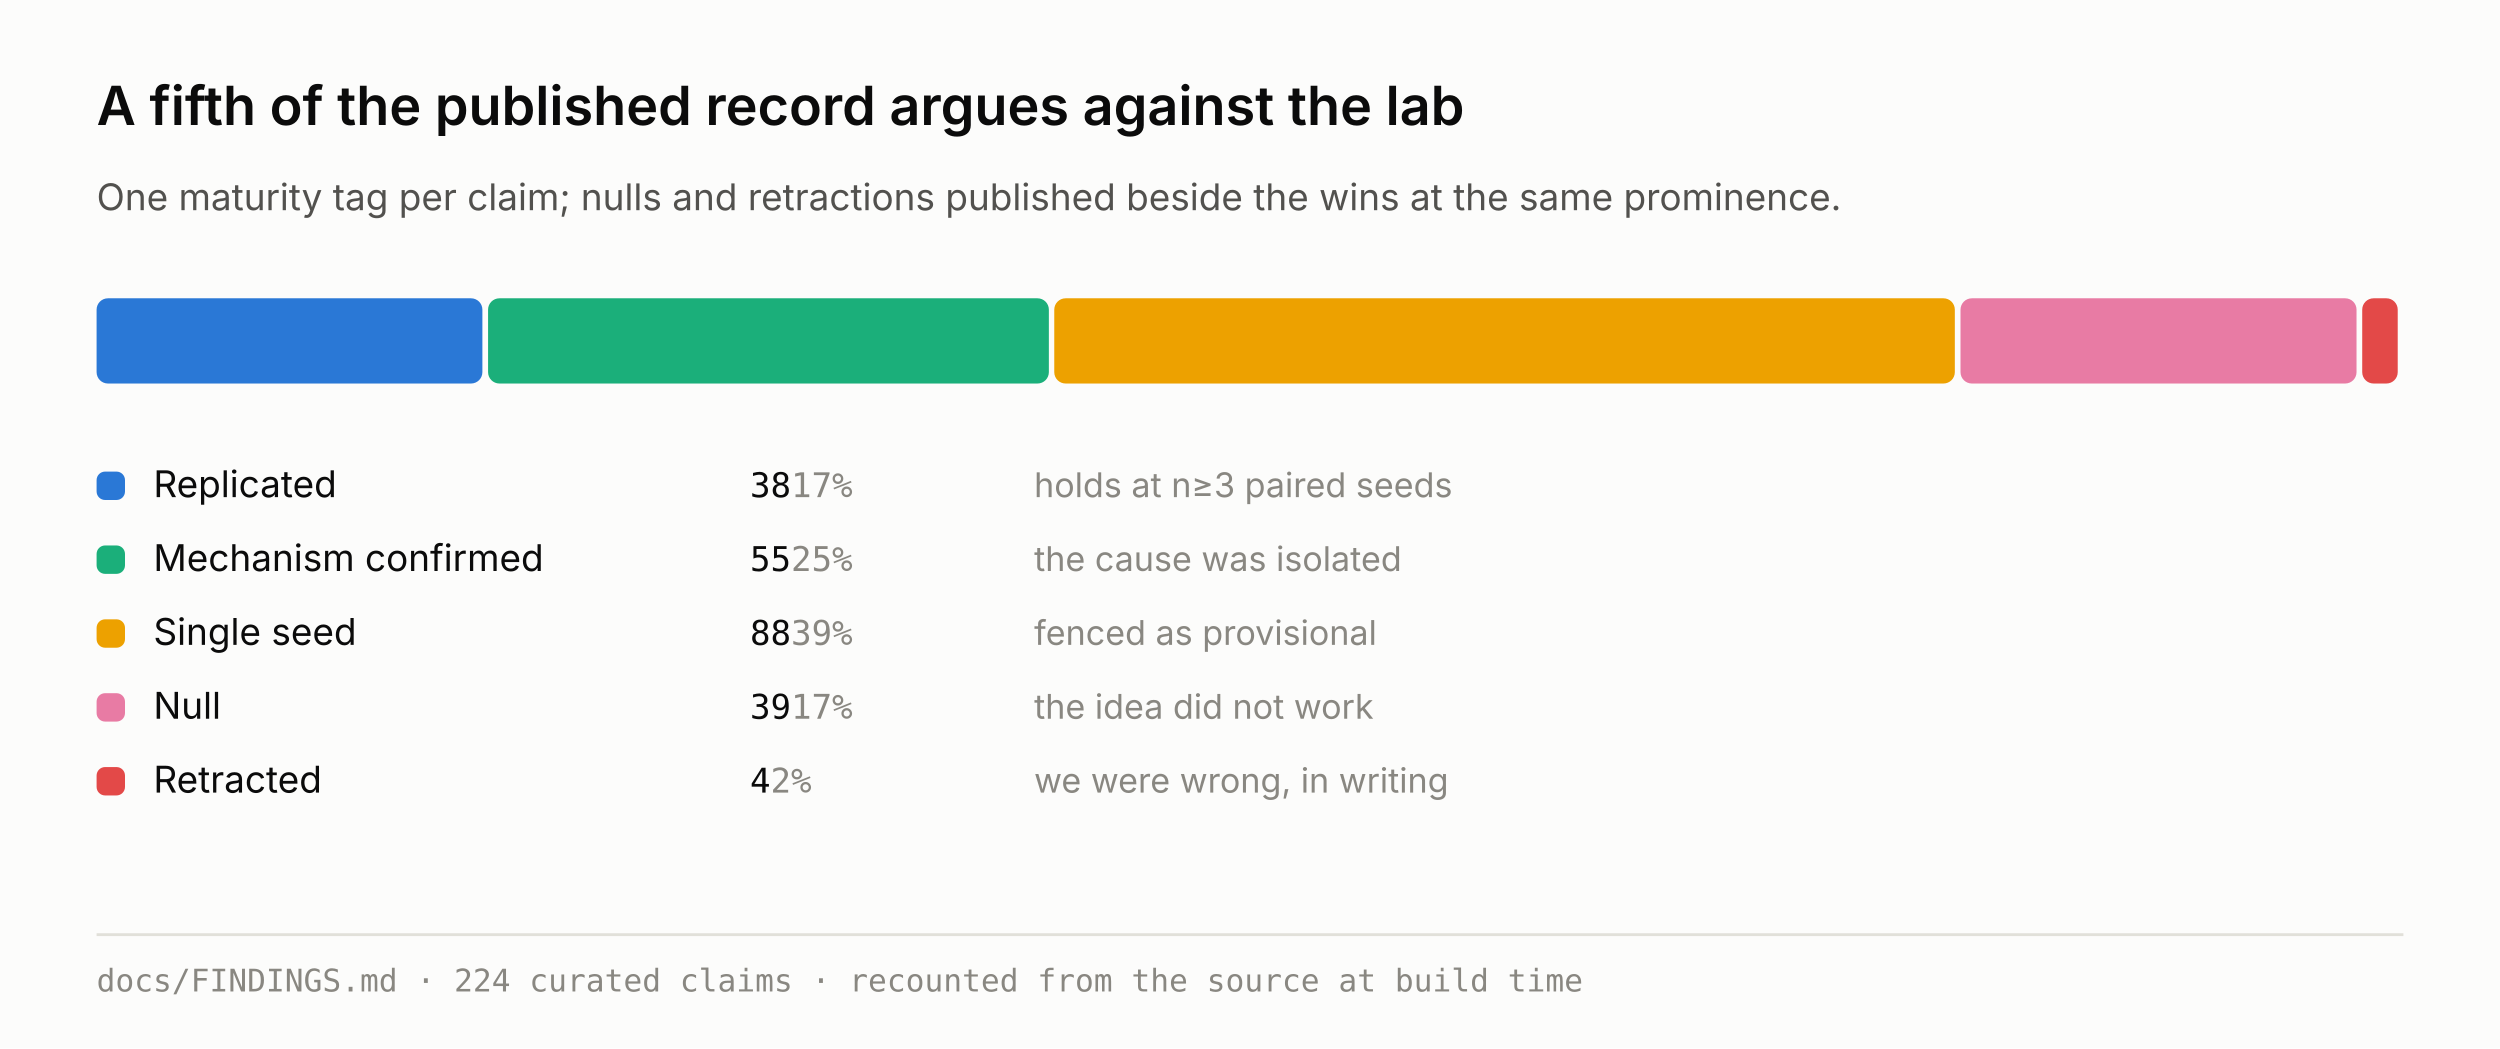
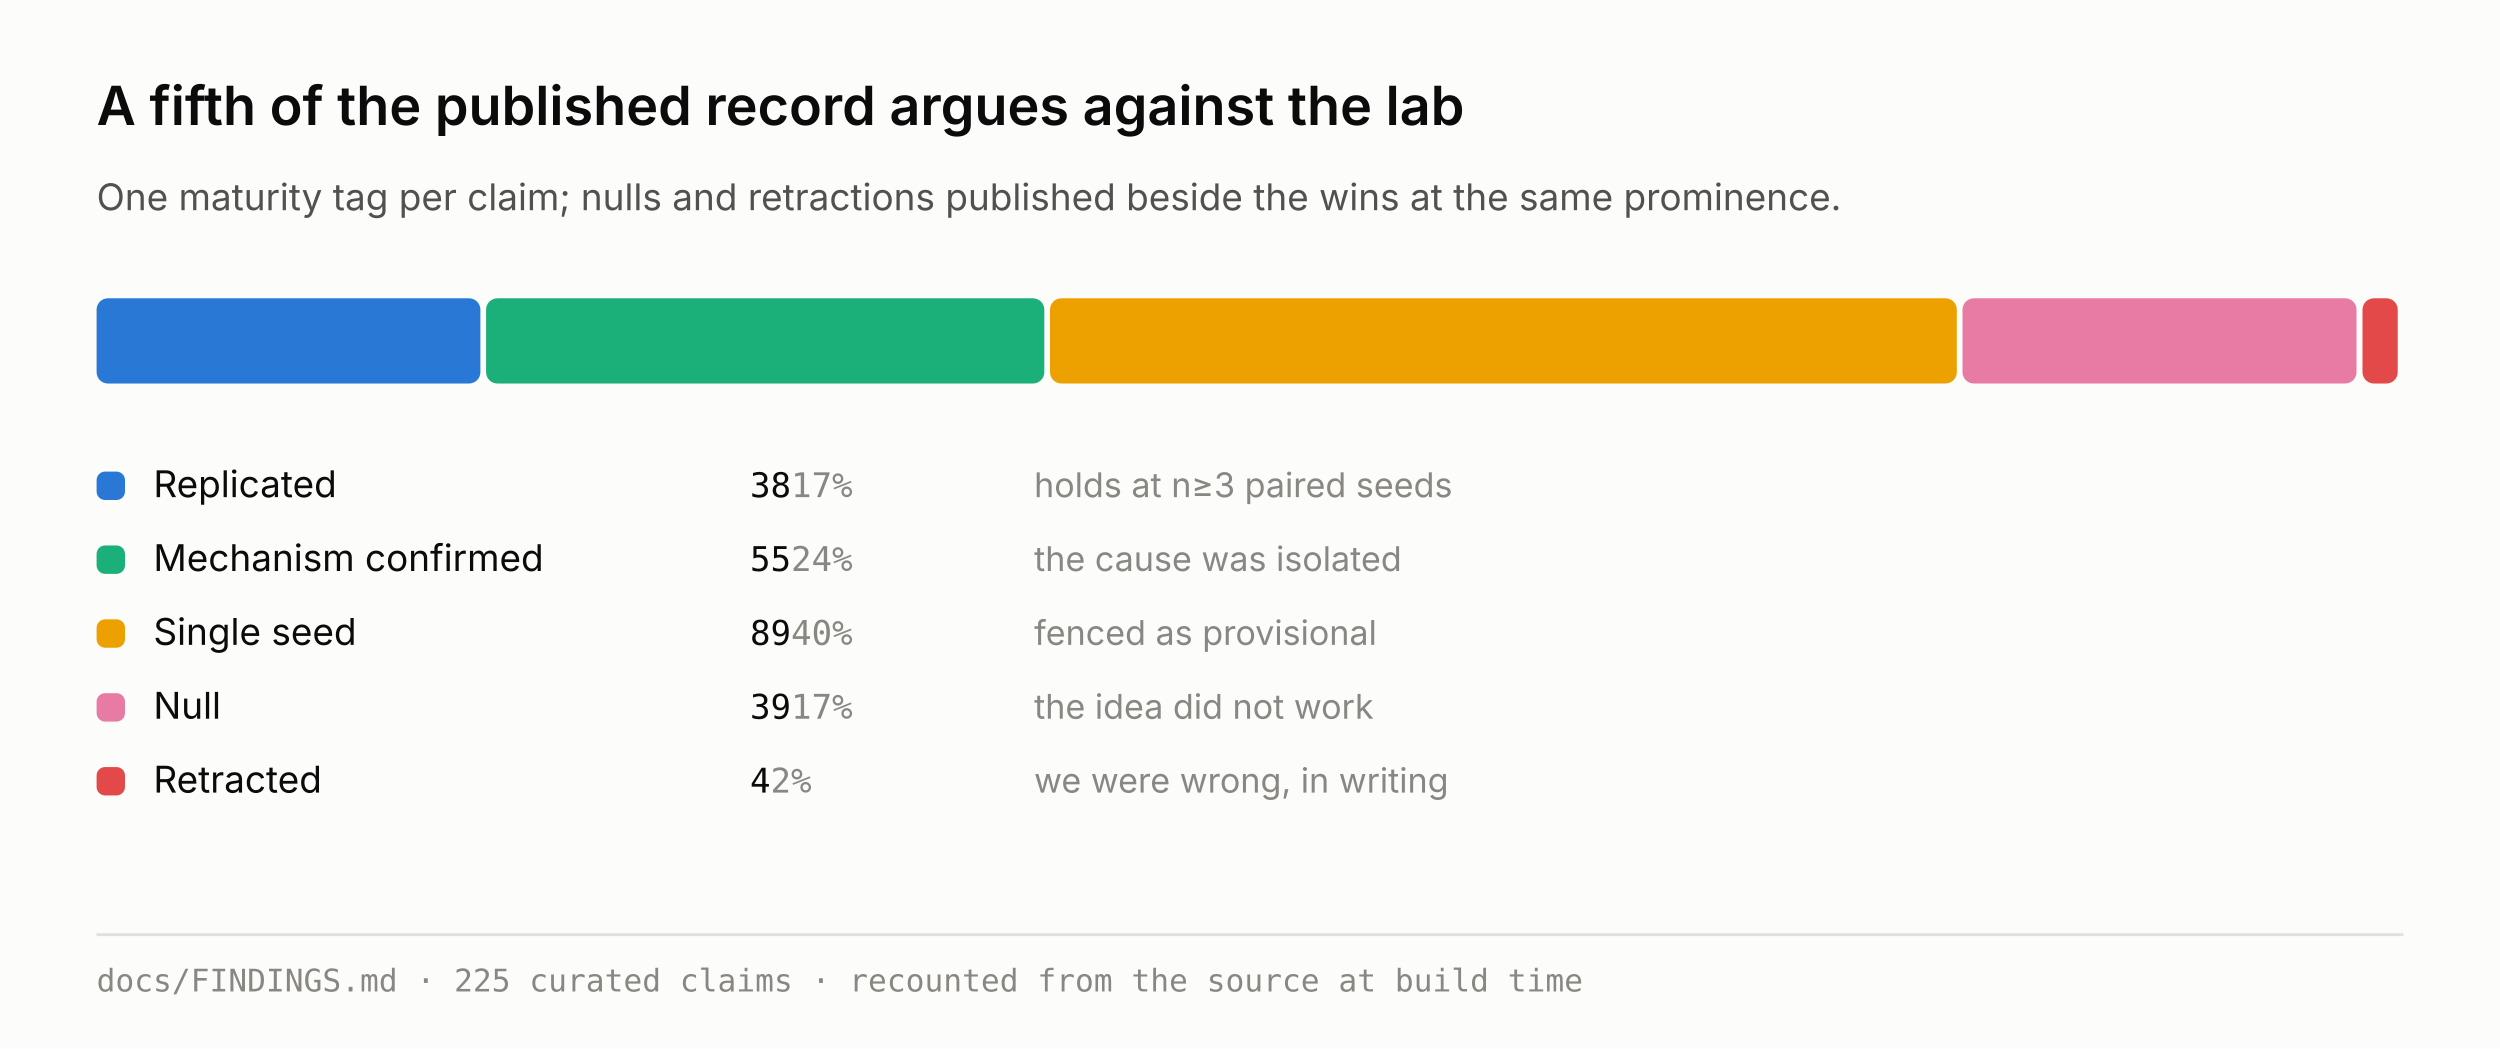
<svg xmlns="http://www.w3.org/2000/svg" width="880" height="369" viewBox="0 0 880 369" role="img">
  <rect width="880" height="369" fill="#fcfcfb" />
  <text x="34" y="44" font-family="Inter, -apple-system, BlinkMacSystemFont, 'Segoe UI', sans-serif" font-size="19" font-weight="600" fill="#0b0b0b">A fifth of the published record argues against the lab</text>
  <text x="34" y="74" font-family="Inter, -apple-system, BlinkMacSystemFont, 'Segoe UI', sans-serif" font-size="13" fill="#52514e">One maturity tag per claim; nulls and retractions published beside the wins at the same prominence.</text>
-   <rect x="34.0" y="105" width="135.8" height="30" rx="4" fill="#2a78d6" />
-   <rect x="171.8" y="105" width="197.4" height="30" rx="4" fill="#1baf7a" />
-   <rect x="371.1" y="105" width="317.0" height="30" rx="4" fill="#eda100" />
-   <rect x="690.1" y="105" width="139.4" height="30" rx="4" fill="#e87ba4" />
-   <rect x="831.5" y="105" width="12.5" height="30" rx="4" fill="#e34948" />
+   <rect x="34.0" y="105" width="135.1" height="30" rx="4" fill="#2a78d6" />
+   <rect x="171.1" y="105" width="196.5" height="30" rx="4" fill="#1baf7a" />
+   <rect x="369.6" y="105" width="319.2" height="30" rx="4" fill="#eda100" />
+   <rect x="690.8" y="105" width="138.7" height="30" rx="4" fill="#e87ba4" />
+   <rect x="831.6" y="105" width="12.4" height="30" rx="4" fill="#e34948" />
  <rect x="34" y="166" width="10" height="10" rx="3" fill="#2a78d6" />
  <text x="54" y="175" font-family="Inter, -apple-system, BlinkMacSystemFont, 'Segoe UI', sans-serif" font-size="13" fill="#0b0b0b">Replicated</text>
  <text x="264" y="175" font-family="'JetBrains Mono', ui-monospace, SFMono-Regular, Menlo, monospace" font-size="12" fill="#0b0b0b">38<tspan fill="#898781">  17%</tspan>
  </text>
  <text x="364" y="175" font-family="Inter, -apple-system, BlinkMacSystemFont, 'Segoe UI', sans-serif" font-size="12" fill="#898781">holds at n≥3 paired seeds</text>
  <rect x="34" y="192" width="10" height="10" rx="3" fill="#1baf7a" />
  <text x="54" y="201" font-family="Inter, -apple-system, BlinkMacSystemFont, 'Segoe UI', sans-serif" font-size="13" fill="#0b0b0b">Mechanism confirmed</text>
-   <text x="264" y="201" font-family="'JetBrains Mono', ui-monospace, SFMono-Regular, Menlo, monospace" font-size="12" fill="#0b0b0b">55<tspan fill="#898781">  25%</tspan>
+   <text x="264" y="201" font-family="'JetBrains Mono', ui-monospace, SFMono-Regular, Menlo, monospace" font-size="12" fill="#0b0b0b">55<tspan fill="#898781">  24%</tspan>
  </text>
  <text x="364" y="201" font-family="Inter, -apple-system, BlinkMacSystemFont, 'Segoe UI', sans-serif" font-size="12" fill="#898781">the cause was isolated</text>
  <rect x="34" y="218" width="10" height="10" rx="3" fill="#eda100" />
  <text x="54" y="227" font-family="Inter, -apple-system, BlinkMacSystemFont, 'Segoe UI', sans-serif" font-size="13" fill="#0b0b0b">Single seed</text>
-   <text x="264" y="227" font-family="'JetBrains Mono', ui-monospace, SFMono-Regular, Menlo, monospace" font-size="12" fill="#0b0b0b">88<tspan fill="#898781">  39%</tspan>
+   <text x="264" y="227" font-family="'JetBrains Mono', ui-monospace, SFMono-Regular, Menlo, monospace" font-size="12" fill="#0b0b0b">89<tspan fill="#898781">  40%</tspan>
  </text>
  <text x="364" y="227" font-family="Inter, -apple-system, BlinkMacSystemFont, 'Segoe UI', sans-serif" font-size="12" fill="#898781">fenced as provisional</text>
  <rect x="34" y="244" width="10" height="10" rx="3" fill="#e87ba4" />
  <text x="54" y="253" font-family="Inter, -apple-system, BlinkMacSystemFont, 'Segoe UI', sans-serif" font-size="13" fill="#0b0b0b">Null</text>
  <text x="264" y="253" font-family="'JetBrains Mono', ui-monospace, SFMono-Regular, Menlo, monospace" font-size="12" fill="#0b0b0b">39<tspan fill="#898781">  17%</tspan>
  </text>
  <text x="364" y="253" font-family="Inter, -apple-system, BlinkMacSystemFont, 'Segoe UI', sans-serif" font-size="12" fill="#898781">the idea did not work</text>
  <rect x="34" y="270" width="10" height="10" rx="3" fill="#e34948" />
  <text x="54" y="279" font-family="Inter, -apple-system, BlinkMacSystemFont, 'Segoe UI', sans-serif" font-size="13" fill="#0b0b0b">Retracted</text>
  <text x="264" y="279" font-family="'JetBrains Mono', ui-monospace, SFMono-Regular, Menlo, monospace" font-size="12" fill="#0b0b0b">4<tspan fill="#898781">  2%</tspan>
  </text>
  <text x="364" y="279" font-family="Inter, -apple-system, BlinkMacSystemFont, 'Segoe UI', sans-serif" font-size="12" fill="#898781">we were wrong, in writing</text>
  <line x1="34" y1="329" x2="846" y2="329" stroke="#e1e0d9" stroke-width="1" />
-   <text x="34" y="349" font-family="'JetBrains Mono', ui-monospace, SFMono-Regular, Menlo, monospace" font-size="11" fill="#898781">docs/FINDINGS.md · 224 curated claims · recounted from the source at build time</text>
+   <text x="34" y="349" font-family="'JetBrains Mono', ui-monospace, SFMono-Regular, Menlo, monospace" font-size="11" fill="#898781">docs/FINDINGS.md · 225 curated claims · recounted from the source at build time</text>
</svg>
